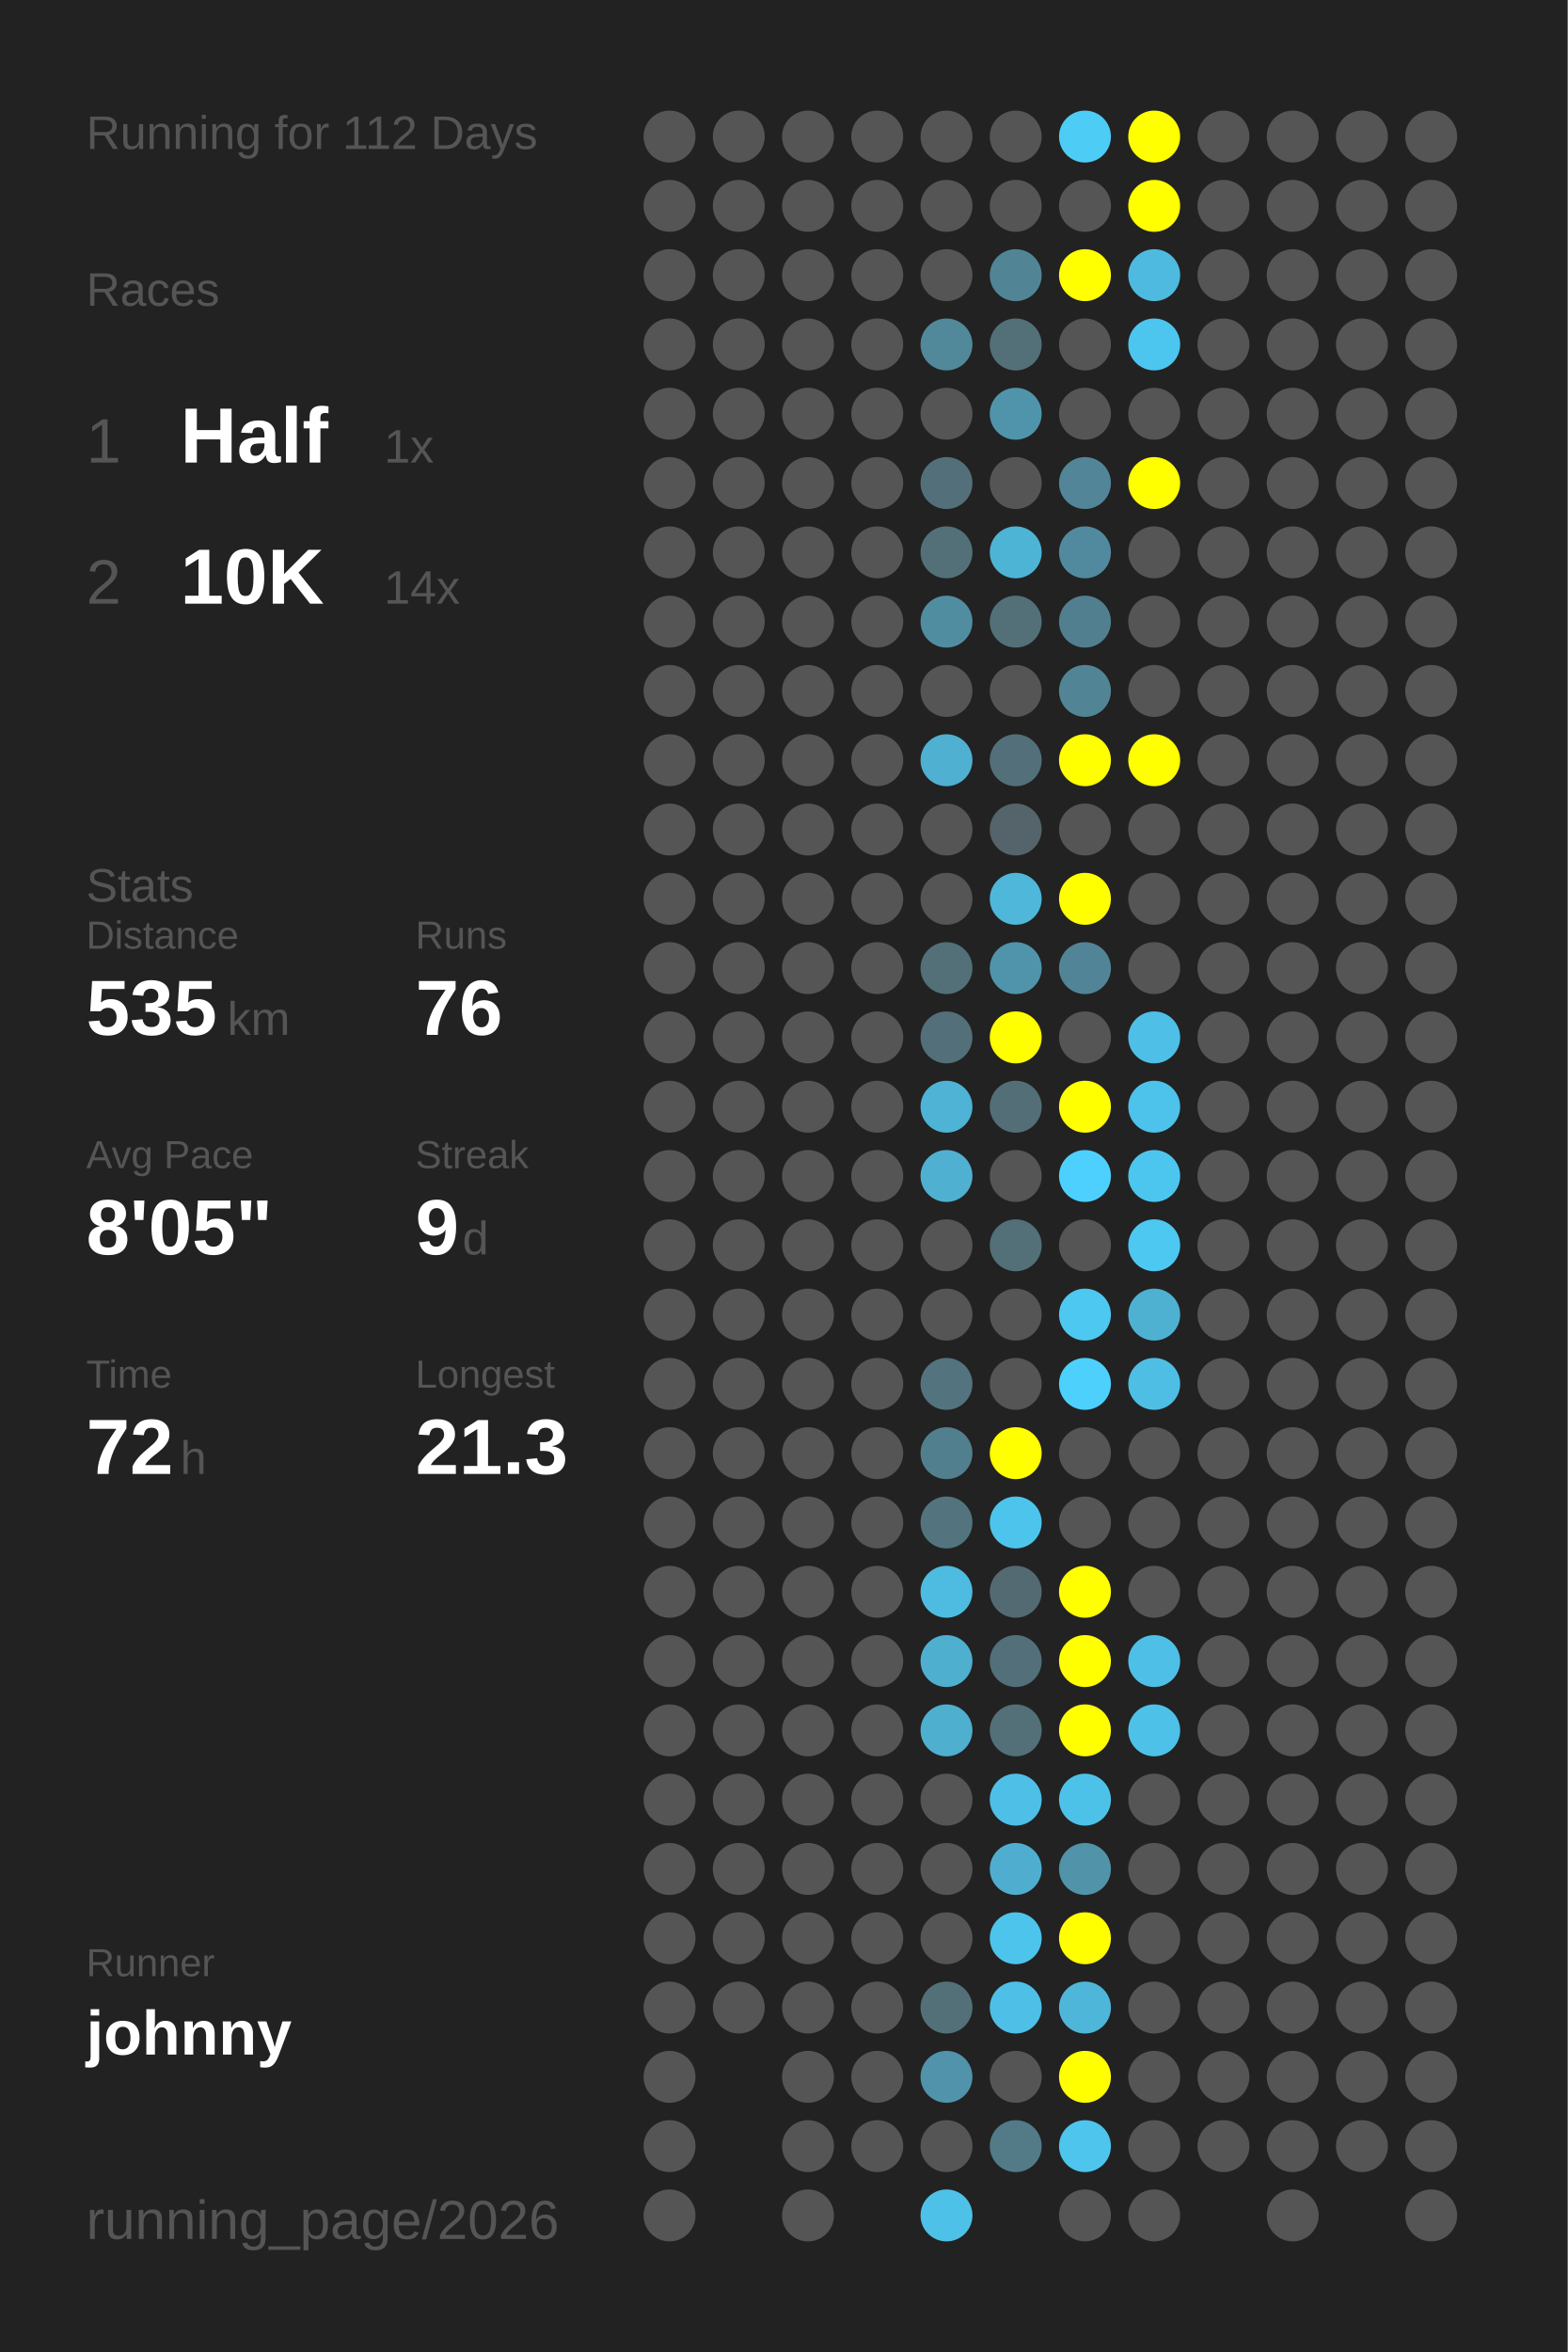
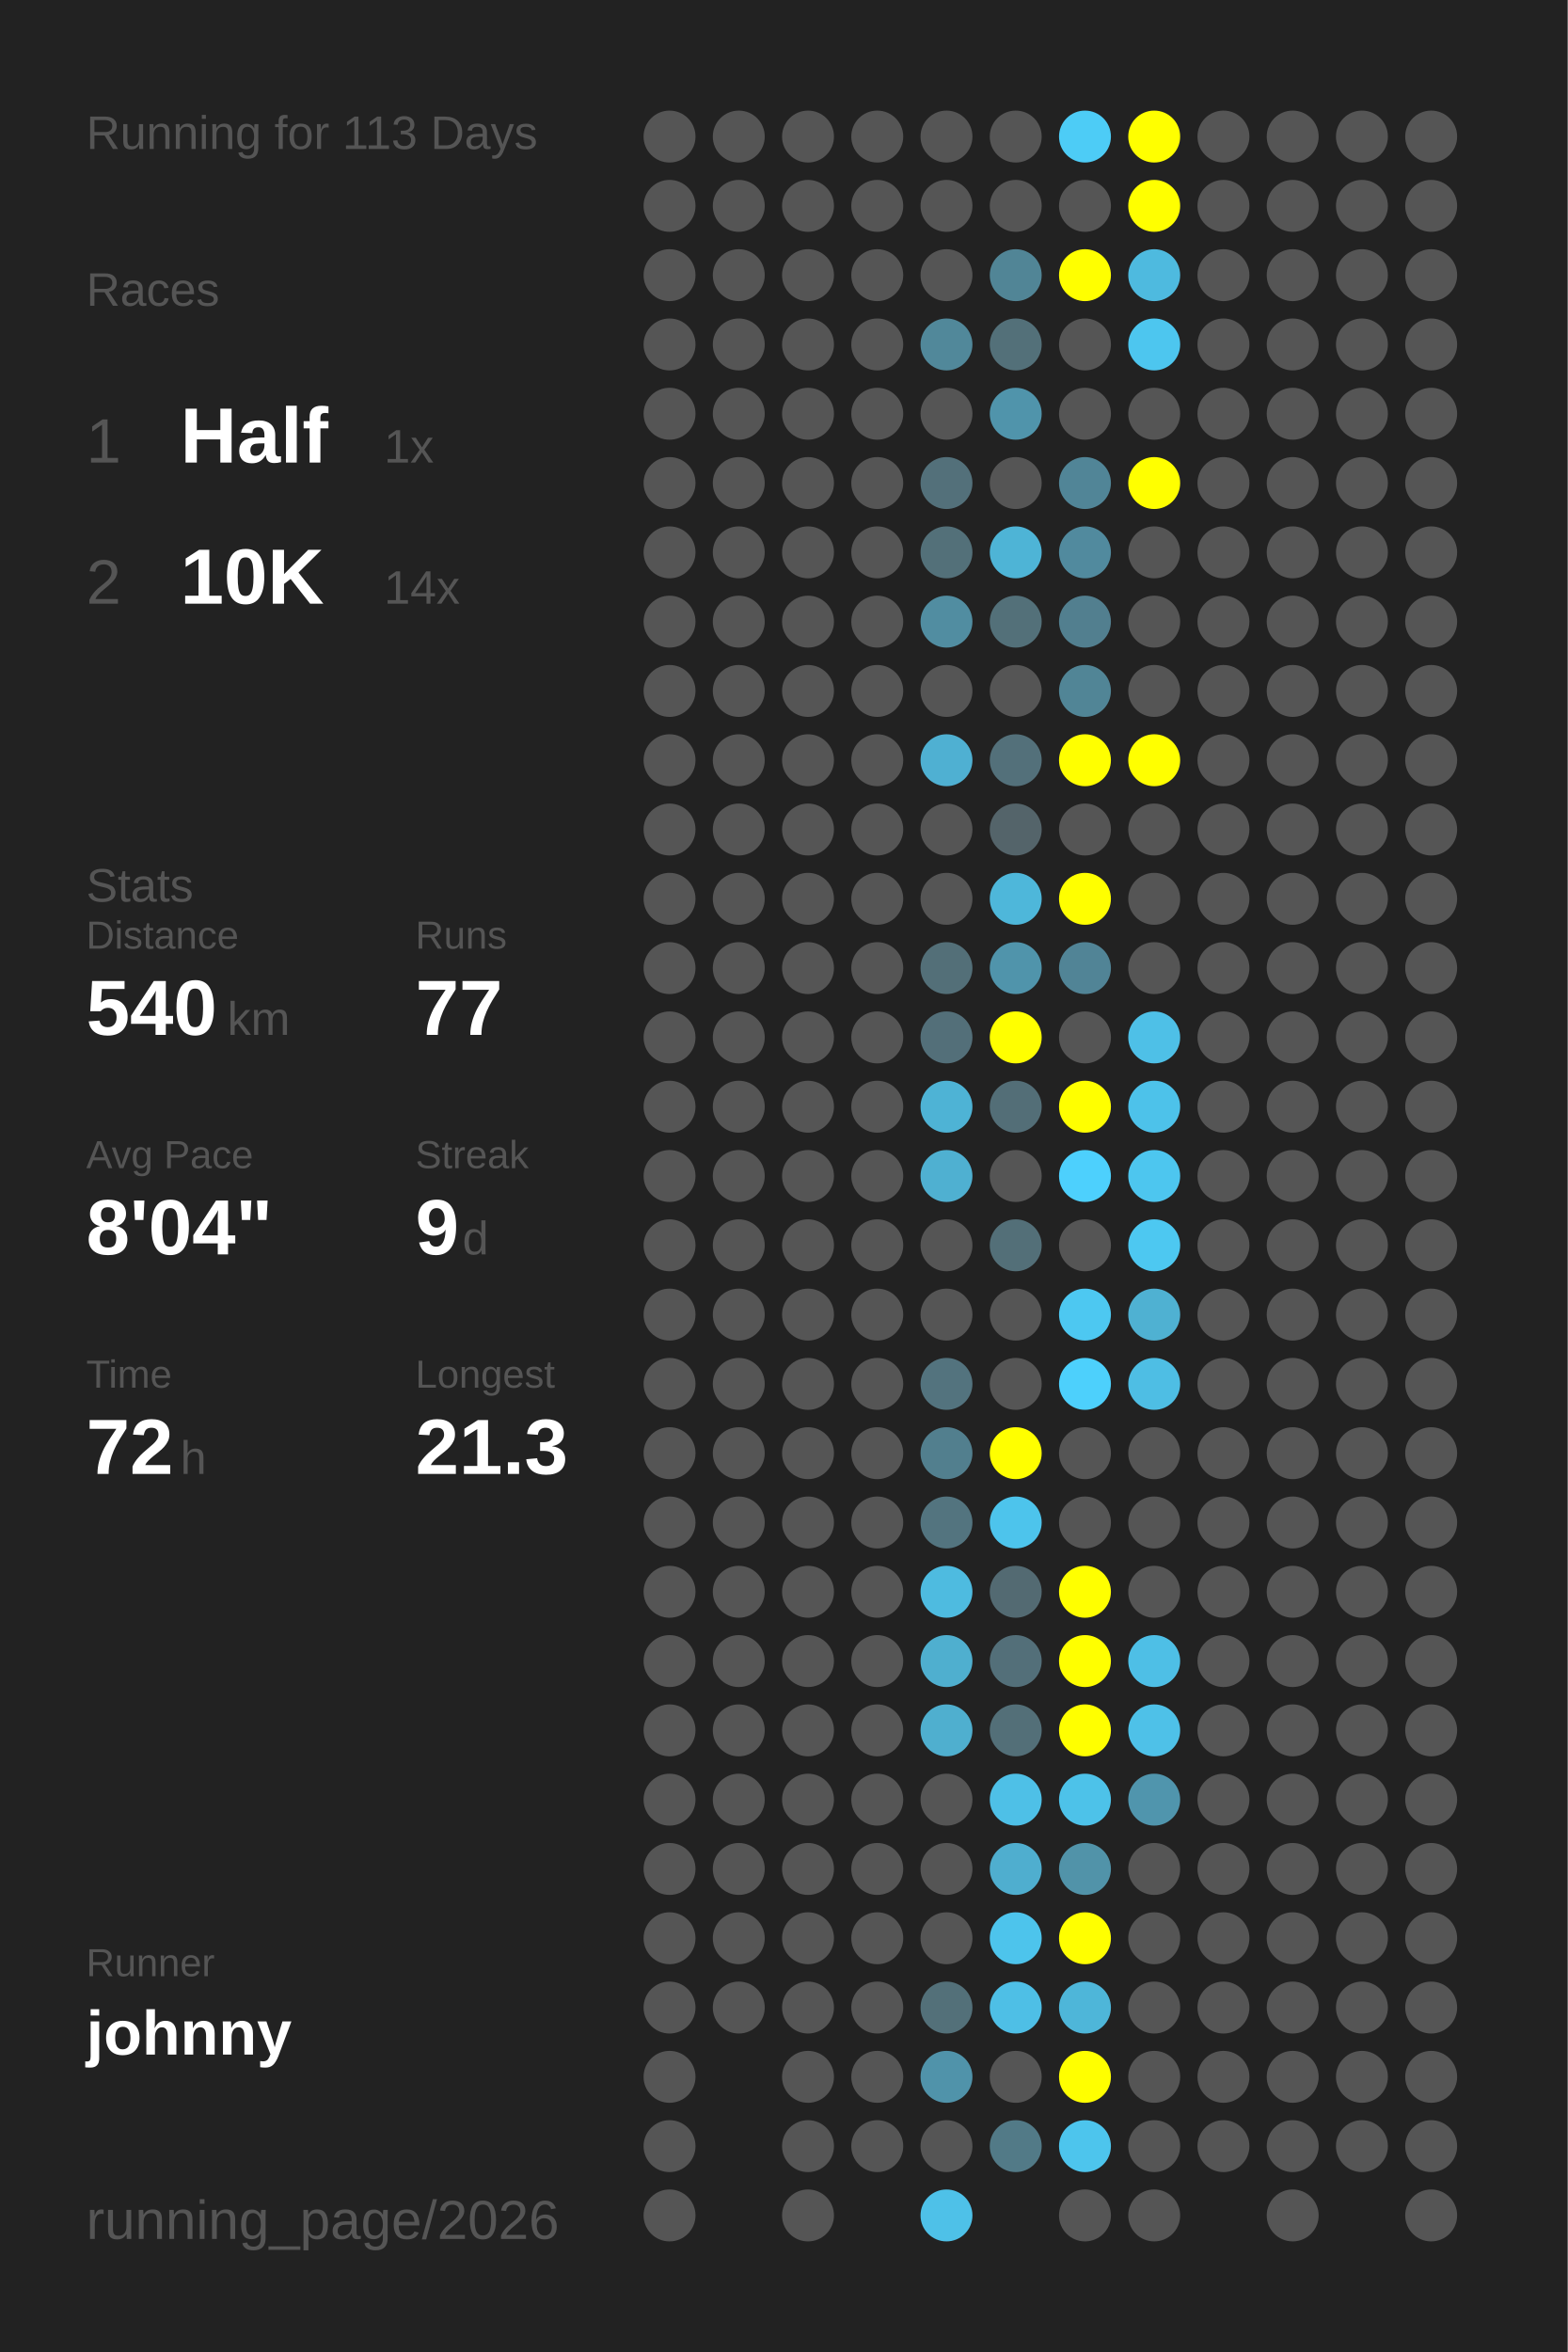
<svg xmlns="http://www.w3.org/2000/svg" baseProfile="full" height="300mm" version="1.1" viewBox="0,0,200,300" width="200mm">
  <defs />
  <rect fill="#222222" height="300" width="200" x="0" y="0" />
-   <text fill="#555555" style="font-size:6px; font-family:Arial;" x="11" y="19">Running for 112 Days</text>
+   <text fill="#555555" style="font-size:6px; font-family:Arial;" x="11" y="19">Running for 113 Days</text>
  <text fill="#555555" style="font-size:6px; font-family:Arial;" x="11" y="39">Races</text>
  <text fill="#555555" style="font-size:8px; font-family:Arial;" x="11" y="59">1</text>
  <text fill="#FFFFFF" style="font-size:10px; font-family:Arial; font-weight:bold;" x="23" y="59">Half</text>
  <text fill="#555555" style="font-size:6px; font-family:Arial;" x="49" y="59">1x</text>
  <text fill="#555555" style="font-size:8px; font-family:Arial;" x="11" y="77">2</text>
  <text fill="#FFFFFF" style="font-size:10px; font-family:Arial; font-weight:bold;" x="23" y="77">10K</text>
  <text fill="#555555" style="font-size:6px; font-family:Arial;" x="49" y="77">14x</text>
  <text fill="#555555" style="font-size:6px; font-family:Arial;" x="11" y="115">Stats</text>
  <text fill="#555555" style="font-size:5px; font-family:Arial;" x="11" y="121">Distance</text>
-   <text fill="#FFFFFF" style="font-size:10px; font-family:Arial; font-weight:bold;" x="11" y="132">535</text>
+   <text fill="#FFFFFF" style="font-size:10px; font-family:Arial; font-weight:bold;" x="11" y="132">540</text>
  <text fill="#555555" style="font-size:6px; font-family:Arial;" x="29" y="132">km</text>
  <text fill="#555555" style="font-size:5px; font-family:Arial;" x="53" y="121">Runs</text>
-   <text fill="#FFFFFF" style="font-size:10px; font-family:Arial; font-weight:bold;" x="53" y="132">76</text>
+   <text fill="#FFFFFF" style="font-size:10px; font-family:Arial; font-weight:bold;" x="53" y="132">77</text>
  <text fill="#555555" style="font-size:5px; font-family:Arial;" x="11" y="149">Avg Pace</text>
-   <text fill="#FFFFFF" style="font-size:10px; font-family:Arial; font-weight:bold;" x="11" y="160">8'05"</text>
+   <text fill="#FFFFFF" style="font-size:10px; font-family:Arial; font-weight:bold;" x="11" y="160">8'04"</text>
  <text fill="#555555" style="font-size:5px; font-family:Arial;" x="53" y="149">Streak</text>
  <text fill="#FFFFFF" style="font-size:10px; font-family:Arial; font-weight:bold;" x="53" y="160">9</text>
  <text fill="#555555" style="font-size:6px; font-family:Arial;" x="59" y="160">d</text>
  <text fill="#555555" style="font-size:5px; font-family:Arial;" x="11" y="177">Time</text>
  <text fill="#FFFFFF" style="font-size:10px; font-family:Arial; font-weight:bold;" x="11" y="188">72</text>
  <text fill="#555555" style="font-size:6px; font-family:Arial;" x="23" y="188">h</text>
  <text fill="#555555" style="font-size:5px; font-family:Arial;" x="53" y="177">Longest</text>
  <text fill="#FFFFFF" style="font-size:10px; font-family:Arial; font-weight:bold;" x="53" y="188">21.3</text>
  <text fill="#555555" style="font-size:5px; font-family:Arial;" x="11" y="252.065">Runner</text>
  <text fill="#FFFFFF" style="font-size:8px; font-family:Arial; font-weight:bold;" x="11" y="262.065">johnny</text>
  <text fill="#555555" style="font-size:7px; font-family:Arial;" x="11" y="285.581">running_page/2026</text>
  <circle cx="85.417" cy="17.419" fill="#555555" r="3.312" />
  <circle cx="85.417" cy="26.258" fill="#555555" r="3.312" />
  <circle cx="85.417" cy="35.097" fill="#555555" r="3.312" />
  <circle cx="85.417" cy="43.935" fill="#555555" r="3.312" />
  <circle cx="85.417" cy="52.774" fill="#555555" r="3.312" />
  <circle cx="85.417" cy="61.613" fill="#555555" r="3.312" />
  <circle cx="85.417" cy="70.452" fill="#555555" r="3.312" />
  <circle cx="85.417" cy="79.29" fill="#555555" r="3.312" />
  <circle cx="85.417" cy="88.129" fill="#555555" r="3.312" />
  <circle cx="85.417" cy="96.968" fill="#555555" r="3.312" />
  <circle cx="85.417" cy="105.806" fill="#555555" r="3.312" />
  <circle cx="85.417" cy="114.645" fill="#555555" r="3.312" />
  <circle cx="85.417" cy="123.484" fill="#555555" r="3.312" />
  <circle cx="85.417" cy="132.323" fill="#555555" r="3.312" />
  <circle cx="85.417" cy="141.161" fill="#555555" r="3.312" />
  <circle cx="85.417" cy="150" fill="#555555" r="3.312" />
  <circle cx="85.417" cy="158.839" fill="#555555" r="3.312" />
  <circle cx="85.417" cy="167.677" fill="#555555" r="3.312" />
  <circle cx="85.417" cy="176.516" fill="#555555" r="3.312" />
  <circle cx="85.417" cy="185.355" fill="#555555" r="3.312" />
  <circle cx="85.417" cy="194.194" fill="#555555" r="3.312" />
  <circle cx="85.417" cy="203.032" fill="#555555" r="3.312" />
  <circle cx="85.417" cy="211.871" fill="#555555" r="3.312" />
  <circle cx="85.417" cy="220.71" fill="#555555" r="3.312" />
  <circle cx="85.417" cy="229.548" fill="#555555" r="3.312" />
  <circle cx="85.417" cy="238.387" fill="#555555" r="3.312" />
  <circle cx="85.417" cy="247.226" fill="#555555" r="3.312" />
  <circle cx="85.417" cy="256.065" fill="#555555" r="3.312" />
  <circle cx="85.417" cy="264.903" fill="#555555" r="3.312" />
  <circle cx="85.417" cy="273.742" fill="#555555" r="3.312" />
  <circle cx="85.417" cy="282.581" fill="#555555" r="3.312" />
  <circle cx="94.25" cy="17.419" fill="#555555" r="3.312" />
  <circle cx="94.25" cy="26.258" fill="#555555" r="3.312" />
  <circle cx="94.25" cy="35.097" fill="#555555" r="3.312" />
  <circle cx="94.25" cy="43.935" fill="#555555" r="3.312" />
  <circle cx="94.25" cy="52.774" fill="#555555" r="3.312" />
  <circle cx="94.25" cy="61.613" fill="#555555" r="3.312" />
  <circle cx="94.25" cy="70.452" fill="#555555" r="3.312" />
  <circle cx="94.25" cy="79.29" fill="#555555" r="3.312" />
  <circle cx="94.25" cy="88.129" fill="#555555" r="3.312" />
  <circle cx="94.25" cy="96.968" fill="#555555" r="3.312" />
  <circle cx="94.25" cy="105.806" fill="#555555" r="3.312" />
  <circle cx="94.25" cy="114.645" fill="#555555" r="3.312" />
  <circle cx="94.25" cy="123.484" fill="#555555" r="3.312" />
  <circle cx="94.25" cy="132.323" fill="#555555" r="3.312" />
  <circle cx="94.25" cy="141.161" fill="#555555" r="3.312" />
  <circle cx="94.25" cy="150" fill="#555555" r="3.312" />
  <circle cx="94.25" cy="158.839" fill="#555555" r="3.312" />
  <circle cx="94.25" cy="167.677" fill="#555555" r="3.312" />
  <circle cx="94.25" cy="176.516" fill="#555555" r="3.312" />
  <circle cx="94.25" cy="185.355" fill="#555555" r="3.312" />
  <circle cx="94.25" cy="194.194" fill="#555555" r="3.312" />
  <circle cx="94.25" cy="203.032" fill="#555555" r="3.312" />
  <circle cx="94.25" cy="211.871" fill="#555555" r="3.312" />
  <circle cx="94.25" cy="220.71" fill="#555555" r="3.312" />
  <circle cx="94.25" cy="229.548" fill="#555555" r="3.312" />
  <circle cx="94.25" cy="238.387" fill="#555555" r="3.312" />
  <circle cx="94.25" cy="247.226" fill="#555555" r="3.312" />
  <circle cx="94.25" cy="256.065" fill="#555555" r="3.312" />
  <circle cx="103.083" cy="17.419" fill="#555555" r="3.312" />
  <circle cx="103.083" cy="26.258" fill="#555555" r="3.312" />
  <circle cx="103.083" cy="35.097" fill="#555555" r="3.312" />
  <circle cx="103.083" cy="43.935" fill="#555555" r="3.312" />
  <circle cx="103.083" cy="52.774" fill="#555555" r="3.312" />
  <circle cx="103.083" cy="61.613" fill="#555555" r="3.312" />
  <circle cx="103.083" cy="70.452" fill="#555555" r="3.312" />
  <circle cx="103.083" cy="79.29" fill="#555555" r="3.312" />
  <circle cx="103.083" cy="88.129" fill="#555555" r="3.312" />
  <circle cx="103.083" cy="96.968" fill="#555555" r="3.312" />
  <circle cx="103.083" cy="105.806" fill="#555555" r="3.312" />
  <circle cx="103.083" cy="114.645" fill="#555555" r="3.312" />
  <circle cx="103.083" cy="123.484" fill="#555555" r="3.312" />
  <circle cx="103.083" cy="132.323" fill="#555555" r="3.312" />
  <circle cx="103.083" cy="141.161" fill="#555555" r="3.312" />
  <circle cx="103.083" cy="150" fill="#555555" r="3.312" />
  <circle cx="103.083" cy="158.839" fill="#555555" r="3.312" />
  <circle cx="103.083" cy="167.677" fill="#555555" r="3.312" />
  <circle cx="103.083" cy="176.516" fill="#555555" r="3.312" />
  <circle cx="103.083" cy="185.355" fill="#555555" r="3.312" />
  <circle cx="103.083" cy="194.194" fill="#555555" r="3.312" />
  <circle cx="103.083" cy="203.032" fill="#555555" r="3.312" />
  <circle cx="103.083" cy="211.871" fill="#555555" r="3.312" />
  <circle cx="103.083" cy="220.71" fill="#555555" r="3.312" />
  <circle cx="103.083" cy="229.548" fill="#555555" r="3.312" />
  <circle cx="103.083" cy="238.387" fill="#555555" r="3.312" />
  <circle cx="103.083" cy="247.226" fill="#555555" r="3.312" />
  <circle cx="103.083" cy="256.065" fill="#555555" r="3.312" />
  <circle cx="103.083" cy="264.903" fill="#555555" r="3.312" />
  <circle cx="103.083" cy="273.742" fill="#555555" r="3.312" />
  <circle cx="103.083" cy="282.581" fill="#555555" r="3.312" />
  <circle cx="111.917" cy="17.419" fill="#555555" r="3.312" />
  <circle cx="111.917" cy="26.258" fill="#555555" r="3.312" />
  <circle cx="111.917" cy="35.097" fill="#555555" r="3.312" />
  <circle cx="111.917" cy="43.935" fill="#555555" r="3.312" />
  <circle cx="111.917" cy="52.774" fill="#555555" r="3.312" />
  <circle cx="111.917" cy="61.613" fill="#555555" r="3.312" />
  <circle cx="111.917" cy="70.452" fill="#555555" r="3.312" />
  <circle cx="111.917" cy="79.29" fill="#555555" r="3.312" />
  <circle cx="111.917" cy="88.129" fill="#555555" r="3.312" />
  <circle cx="111.917" cy="96.968" fill="#555555" r="3.312" />
  <circle cx="111.917" cy="105.806" fill="#555555" r="3.312" />
  <circle cx="111.917" cy="114.645" fill="#555555" r="3.312" />
  <circle cx="111.917" cy="123.484" fill="#555555" r="3.312" />
  <circle cx="111.917" cy="132.323" fill="#555555" r="3.312" />
  <circle cx="111.917" cy="141.161" fill="#555555" r="3.312" />
  <circle cx="111.917" cy="150" fill="#555555" r="3.312" />
  <circle cx="111.917" cy="158.839" fill="#555555" r="3.312" />
  <circle cx="111.917" cy="167.677" fill="#555555" r="3.312" />
  <circle cx="111.917" cy="176.516" fill="#555555" r="3.312" />
  <circle cx="111.917" cy="185.355" fill="#555555" r="3.312" />
  <circle cx="111.917" cy="194.194" fill="#555555" r="3.312" />
  <circle cx="111.917" cy="203.032" fill="#555555" r="3.312" />
  <circle cx="111.917" cy="211.871" fill="#555555" r="3.312" />
  <circle cx="111.917" cy="220.71" fill="#555555" r="3.312" />
  <circle cx="111.917" cy="229.548" fill="#555555" r="3.312" />
  <circle cx="111.917" cy="238.387" fill="#555555" r="3.312" />
  <circle cx="111.917" cy="247.226" fill="#555555" r="3.312" />
  <circle cx="111.917" cy="256.065" fill="#555555" r="3.312" />
  <circle cx="111.917" cy="264.903" fill="#555555" r="3.312" />
  <circle cx="111.917" cy="273.742" fill="#555555" r="3.312" />
  <circle cx="120.75" cy="17.419" fill="#555555" r="3.312" />
  <circle cx="120.75" cy="26.258" fill="#555555" r="3.312" />
  <circle cx="120.75" cy="35.097" fill="#555555" r="3.312" />
  <circle cx="120.75" cy="43.935" fill="#51889a" r="3.312" />
  <circle cx="120.75" cy="52.774" fill="#555555" r="3.312" />
  <circle cx="120.75" cy="61.613" fill="#53707a" r="3.312" />
  <circle cx="120.75" cy="70.452" fill="#537079" r="3.312" />
  <circle cx="120.75" cy="79.29" fill="#518da1" r="3.312" />
  <circle cx="120.75" cy="88.129" fill="#555555" r="3.312" />
  <circle cx="120.75" cy="96.968" fill="#4fb0d2" r="3.312" />
  <circle cx="120.75" cy="105.806" fill="#555555" r="3.312" />
  <circle cx="120.75" cy="114.645" fill="#555555" r="3.312" />
  <circle cx="120.75" cy="123.484" fill="#536f78" r="3.312" />
  <circle cx="120.75" cy="132.323" fill="#536f79" r="3.312" />
  <circle cx="120.75" cy="141.161" fill="#4eb3d5" r="3.312" />
  <circle cx="120.75" cy="150" fill="#4fb0d1" r="3.312" />
  <circle cx="120.75" cy="158.839" fill="#555555" r="3.312" />
  <circle cx="120.75" cy="167.677" fill="#555555" r="3.312" />
  <circle cx="120.75" cy="176.516" fill="#53737e" r="3.312" />
  <circle cx="120.75" cy="185.355" fill="#527f8e" r="3.312" />
  <circle cx="120.75" cy="194.194" fill="#53747f" r="3.312" />
  <circle cx="120.75" cy="203.032" fill="#4ebbe0" r="3.312" />
  <circle cx="120.75" cy="211.871" fill="#4fafcf" r="3.312" />
  <circle cx="120.75" cy="220.71" fill="#4fafcf" r="3.312" />
  <circle cx="120.75" cy="229.548" fill="#555555" r="3.312" />
  <circle cx="120.75" cy="238.387" fill="#555555" r="3.312" />
  <circle cx="120.75" cy="247.226" fill="#555555" r="3.312" />
  <circle cx="120.75" cy="256.065" fill="#537079" r="3.312" />
  <circle cx="120.75" cy="264.903" fill="#5093aa" r="3.312" />
  <circle cx="120.75" cy="273.742" fill="#555555" r="3.312" />
  <circle cx="120.75" cy="282.581" fill="#4ec1e8" r="3.312" />
  <circle cx="129.583" cy="17.419" fill="#555555" r="3.312" />
  <circle cx="129.583" cy="26.258" fill="#555555" r="3.312" />
  <circle cx="129.583" cy="35.097" fill="#518596" r="3.312" />
  <circle cx="129.583" cy="43.935" fill="#537079" r="3.312" />
  <circle cx="129.583" cy="52.774" fill="#5094ab" r="3.312" />
  <circle cx="129.583" cy="61.613" fill="#555555" r="3.312" />
  <circle cx="129.583" cy="70.452" fill="#4eb4d6" r="3.312" />
  <circle cx="129.583" cy="79.29" fill="#537079" r="3.312" />
  <circle cx="129.583" cy="88.129" fill="#555555" r="3.312" />
  <circle cx="129.583" cy="96.968" fill="#53707a" r="3.312" />
  <circle cx="129.583" cy="105.806" fill="#54646a" r="3.312" />
  <circle cx="129.583" cy="114.645" fill="#4eb7da" r="3.312" />
  <circle cx="129.583" cy="123.484" fill="#5094ab" r="3.312" />
  <circle cx="129.583" cy="132.323" fill="#FFFF00" r="3.312" />
  <circle cx="129.583" cy="141.161" fill="#536e77" r="3.312" />
  <circle cx="129.583" cy="150" fill="#555555" r="3.312" />
  <circle cx="129.583" cy="158.839" fill="#536f78" r="3.312" />
  <circle cx="129.583" cy="167.677" fill="#555555" r="3.312" />
  <circle cx="129.583" cy="176.516" fill="#555555" r="3.312" />
  <circle cx="129.583" cy="185.355" fill="#FFFF00" r="3.312" />
  <circle cx="129.583" cy="194.194" fill="#4dc4ec" r="3.312" />
  <circle cx="129.583" cy="203.032" fill="#536a72" r="3.312" />
  <circle cx="129.583" cy="211.871" fill="#536f79" r="3.312" />
  <circle cx="129.583" cy="220.71" fill="#536f78" r="3.312" />
  <circle cx="129.583" cy="229.548" fill="#4ec0e7" r="3.312" />
  <circle cx="129.583" cy="238.387" fill="#4faecf" r="3.312" />
  <circle cx="129.583" cy="247.226" fill="#4dc4ec" r="3.312" />
  <circle cx="129.583" cy="256.065" fill="#4ebfe6" r="3.312" />
  <circle cx="129.583" cy="264.903" fill="#555555" r="3.312" />
  <circle cx="129.583" cy="273.742" fill="#527a87" r="3.312" />
  <circle cx="138.417" cy="17.419" fill="#4dccf6" r="3.312" />
  <circle cx="138.417" cy="26.258" fill="#555555" r="3.312" />
  <circle cx="138.417" cy="35.097" fill="#FFFF00" r="3.312" />
  <circle cx="138.417" cy="43.935" fill="#555555" r="3.312" />
  <circle cx="138.417" cy="52.774" fill="#555555" r="3.312" />
  <circle cx="138.417" cy="61.613" fill="#518597" r="3.312" />
  <circle cx="138.417" cy="70.452" fill="#518a9e" r="3.312" />
  <circle cx="138.417" cy="79.29" fill="#527f8f" r="3.312" />
  <circle cx="138.417" cy="88.129" fill="#518596" r="3.312" />
  <circle cx="138.417" cy="96.968" fill="#FFFF00" r="3.312" />
  <circle cx="138.417" cy="105.806" fill="#555555" r="3.312" />
  <circle cx="138.417" cy="114.645" fill="#FFFF00" r="3.312" />
  <circle cx="138.417" cy="123.484" fill="#518496" r="3.312" />
  <circle cx="138.417" cy="132.323" fill="#555555" r="3.312" />
  <circle cx="138.417" cy="141.161" fill="#FFFF00" r="3.312" />
  <circle cx="138.417" cy="150" fill="#4dd0fd" r="3.312" />
  <circle cx="138.417" cy="158.839" fill="#555555" r="3.312" />
  <circle cx="138.417" cy="167.677" fill="#4dc8f1" r="3.312" />
  <circle cx="138.417" cy="176.516" fill="#4dd0fc" r="3.312" />
  <circle cx="138.417" cy="185.355" fill="#555555" r="3.312" />
  <circle cx="138.417" cy="194.194" fill="#555555" r="3.312" />
  <circle cx="138.417" cy="203.032" fill="#FFFF00" r="3.312" />
  <circle cx="138.417" cy="211.871" fill="#FFFF00" r="3.312" />
  <circle cx="138.417" cy="220.71" fill="#FFFF00" r="3.312" />
  <circle cx="138.417" cy="229.548" fill="#4dc2e9" r="3.312" />
  <circle cx="138.417" cy="238.387" fill="#5193a9" r="3.312" />
  <circle cx="138.417" cy="247.226" fill="#FFFF00" r="3.312" />
  <circle cx="138.417" cy="256.065" fill="#4eb6d9" r="3.312" />
  <circle cx="138.417" cy="264.903" fill="#FFFF00" r="3.312" />
  <circle cx="138.417" cy="273.742" fill="#4dc5ed" r="3.312" />
  <circle cx="138.417" cy="282.581" fill="#555555" r="3.312" />
  <circle cx="147.25" cy="17.419" fill="#FFFF00" r="3.312" />
  <circle cx="147.25" cy="26.258" fill="#FFFF00" r="3.312" />
  <circle cx="147.25" cy="35.097" fill="#4ebadf" r="3.312" />
  <circle cx="147.25" cy="43.935" fill="#4dc6ef" r="3.312" />
  <circle cx="147.25" cy="52.774" fill="#555555" r="3.312" />
  <circle cx="147.25" cy="61.613" fill="#FFFF00" r="3.312" />
  <circle cx="147.25" cy="70.452" fill="#555555" r="3.312" />
  <circle cx="147.25" cy="79.29" fill="#555555" r="3.312" />
  <circle cx="147.25" cy="88.129" fill="#555555" r="3.312" />
  <circle cx="147.25" cy="96.968" fill="#FFFF00" r="3.312" />
  <circle cx="147.25" cy="105.806" fill="#555555" r="3.312" />
  <circle cx="147.25" cy="114.645" fill="#555555" r="3.312" />
  <circle cx="147.25" cy="123.484" fill="#555555" r="3.312" />
  <circle cx="147.25" cy="132.323" fill="#4ec0e7" r="3.312" />
  <circle cx="147.25" cy="141.161" fill="#4dc2ea" r="3.312" />
  <circle cx="147.25" cy="150" fill="#4dc6ef" r="3.312" />
  <circle cx="147.25" cy="158.839" fill="#4dc8f1" r="3.312" />
  <circle cx="147.25" cy="167.677" fill="#4fb1d2" r="3.312" />
  <circle cx="147.25" cy="176.516" fill="#4ebee4" r="3.312" />
  <circle cx="147.25" cy="185.355" fill="#555555" r="3.312" />
  <circle cx="147.25" cy="194.194" fill="#555555" r="3.312" />
  <circle cx="147.25" cy="203.032" fill="#555555" r="3.312" />
  <circle cx="147.25" cy="211.871" fill="#4ebfe6" r="3.312" />
  <circle cx="147.25" cy="220.71" fill="#4ec1e8" r="3.312" />
-   <circle cx="147.25" cy="229.548" fill="#555555" r="3.312" />
+   <circle cx="147.25" cy="229.548" fill="#5095ad" r="3.312" />
  <circle cx="147.25" cy="238.387" fill="#555555" r="3.312" />
  <circle cx="147.25" cy="247.226" fill="#555555" r="3.312" />
  <circle cx="147.25" cy="256.065" fill="#555555" r="3.312" />
  <circle cx="147.25" cy="264.903" fill="#555555" r="3.312" />
  <circle cx="147.25" cy="273.742" fill="#555555" r="3.312" />
  <circle cx="147.25" cy="282.581" fill="#555555" r="3.312" />
  <circle cx="156.083" cy="17.419" fill="#555555" r="3.312" />
  <circle cx="156.083" cy="26.258" fill="#555555" r="3.312" />
  <circle cx="156.083" cy="35.097" fill="#555555" r="3.312" />
  <circle cx="156.083" cy="43.935" fill="#555555" r="3.312" />
  <circle cx="156.083" cy="52.774" fill="#555555" r="3.312" />
  <circle cx="156.083" cy="61.613" fill="#555555" r="3.312" />
  <circle cx="156.083" cy="70.452" fill="#555555" r="3.312" />
  <circle cx="156.083" cy="79.29" fill="#555555" r="3.312" />
  <circle cx="156.083" cy="88.129" fill="#555555" r="3.312" />
  <circle cx="156.083" cy="96.968" fill="#555555" r="3.312" />
  <circle cx="156.083" cy="105.806" fill="#555555" r="3.312" />
  <circle cx="156.083" cy="114.645" fill="#555555" r="3.312" />
  <circle cx="156.083" cy="123.484" fill="#555555" r="3.312" />
  <circle cx="156.083" cy="132.323" fill="#555555" r="3.312" />
  <circle cx="156.083" cy="141.161" fill="#555555" r="3.312" />
  <circle cx="156.083" cy="150" fill="#555555" r="3.312" />
  <circle cx="156.083" cy="158.839" fill="#555555" r="3.312" />
  <circle cx="156.083" cy="167.677" fill="#555555" r="3.312" />
  <circle cx="156.083" cy="176.516" fill="#555555" r="3.312" />
  <circle cx="156.083" cy="185.355" fill="#555555" r="3.312" />
  <circle cx="156.083" cy="194.194" fill="#555555" r="3.312" />
  <circle cx="156.083" cy="203.032" fill="#555555" r="3.312" />
  <circle cx="156.083" cy="211.871" fill="#555555" r="3.312" />
  <circle cx="156.083" cy="220.71" fill="#555555" r="3.312" />
  <circle cx="156.083" cy="229.548" fill="#555555" r="3.312" />
  <circle cx="156.083" cy="238.387" fill="#555555" r="3.312" />
  <circle cx="156.083" cy="247.226" fill="#555555" r="3.312" />
  <circle cx="156.083" cy="256.065" fill="#555555" r="3.312" />
  <circle cx="156.083" cy="264.903" fill="#555555" r="3.312" />
  <circle cx="156.083" cy="273.742" fill="#555555" r="3.312" />
  <circle cx="164.917" cy="17.419" fill="#555555" r="3.312" />
  <circle cx="164.917" cy="26.258" fill="#555555" r="3.312" />
  <circle cx="164.917" cy="35.097" fill="#555555" r="3.312" />
  <circle cx="164.917" cy="43.935" fill="#555555" r="3.312" />
  <circle cx="164.917" cy="52.774" fill="#555555" r="3.312" />
  <circle cx="164.917" cy="61.613" fill="#555555" r="3.312" />
  <circle cx="164.917" cy="70.452" fill="#555555" r="3.312" />
  <circle cx="164.917" cy="79.29" fill="#555555" r="3.312" />
  <circle cx="164.917" cy="88.129" fill="#555555" r="3.312" />
  <circle cx="164.917" cy="96.968" fill="#555555" r="3.312" />
  <circle cx="164.917" cy="105.806" fill="#555555" r="3.312" />
  <circle cx="164.917" cy="114.645" fill="#555555" r="3.312" />
  <circle cx="164.917" cy="123.484" fill="#555555" r="3.312" />
  <circle cx="164.917" cy="132.323" fill="#555555" r="3.312" />
  <circle cx="164.917" cy="141.161" fill="#555555" r="3.312" />
  <circle cx="164.917" cy="150" fill="#555555" r="3.312" />
  <circle cx="164.917" cy="158.839" fill="#555555" r="3.312" />
  <circle cx="164.917" cy="167.677" fill="#555555" r="3.312" />
  <circle cx="164.917" cy="176.516" fill="#555555" r="3.312" />
  <circle cx="164.917" cy="185.355" fill="#555555" r="3.312" />
  <circle cx="164.917" cy="194.194" fill="#555555" r="3.312" />
  <circle cx="164.917" cy="203.032" fill="#555555" r="3.312" />
  <circle cx="164.917" cy="211.871" fill="#555555" r="3.312" />
  <circle cx="164.917" cy="220.71" fill="#555555" r="3.312" />
  <circle cx="164.917" cy="229.548" fill="#555555" r="3.312" />
  <circle cx="164.917" cy="238.387" fill="#555555" r="3.312" />
  <circle cx="164.917" cy="247.226" fill="#555555" r="3.312" />
  <circle cx="164.917" cy="256.065" fill="#555555" r="3.312" />
  <circle cx="164.917" cy="264.903" fill="#555555" r="3.312" />
  <circle cx="164.917" cy="273.742" fill="#555555" r="3.312" />
  <circle cx="164.917" cy="282.581" fill="#555555" r="3.312" />
  <circle cx="173.75" cy="17.419" fill="#555555" r="3.312" />
  <circle cx="173.75" cy="26.258" fill="#555555" r="3.312" />
  <circle cx="173.75" cy="35.097" fill="#555555" r="3.312" />
  <circle cx="173.75" cy="43.935" fill="#555555" r="3.312" />
  <circle cx="173.75" cy="52.774" fill="#555555" r="3.312" />
  <circle cx="173.75" cy="61.613" fill="#555555" r="3.312" />
  <circle cx="173.75" cy="70.452" fill="#555555" r="3.312" />
  <circle cx="173.75" cy="79.29" fill="#555555" r="3.312" />
  <circle cx="173.75" cy="88.129" fill="#555555" r="3.312" />
  <circle cx="173.75" cy="96.968" fill="#555555" r="3.312" />
  <circle cx="173.75" cy="105.806" fill="#555555" r="3.312" />
  <circle cx="173.75" cy="114.645" fill="#555555" r="3.312" />
  <circle cx="173.75" cy="123.484" fill="#555555" r="3.312" />
  <circle cx="173.75" cy="132.323" fill="#555555" r="3.312" />
  <circle cx="173.75" cy="141.161" fill="#555555" r="3.312" />
  <circle cx="173.75" cy="150" fill="#555555" r="3.312" />
  <circle cx="173.75" cy="158.839" fill="#555555" r="3.312" />
  <circle cx="173.75" cy="167.677" fill="#555555" r="3.312" />
  <circle cx="173.75" cy="176.516" fill="#555555" r="3.312" />
  <circle cx="173.75" cy="185.355" fill="#555555" r="3.312" />
  <circle cx="173.75" cy="194.194" fill="#555555" r="3.312" />
  <circle cx="173.75" cy="203.032" fill="#555555" r="3.312" />
  <circle cx="173.75" cy="211.871" fill="#555555" r="3.312" />
  <circle cx="173.75" cy="220.71" fill="#555555" r="3.312" />
  <circle cx="173.75" cy="229.548" fill="#555555" r="3.312" />
  <circle cx="173.75" cy="238.387" fill="#555555" r="3.312" />
  <circle cx="173.75" cy="247.226" fill="#555555" r="3.312" />
  <circle cx="173.75" cy="256.065" fill="#555555" r="3.312" />
  <circle cx="173.75" cy="264.903" fill="#555555" r="3.312" />
  <circle cx="173.75" cy="273.742" fill="#555555" r="3.312" />
  <circle cx="182.583" cy="17.419" fill="#555555" r="3.312" />
  <circle cx="182.583" cy="26.258" fill="#555555" r="3.312" />
  <circle cx="182.583" cy="35.097" fill="#555555" r="3.312" />
  <circle cx="182.583" cy="43.935" fill="#555555" r="3.312" />
  <circle cx="182.583" cy="52.774" fill="#555555" r="3.312" />
  <circle cx="182.583" cy="61.613" fill="#555555" r="3.312" />
  <circle cx="182.583" cy="70.452" fill="#555555" r="3.312" />
  <circle cx="182.583" cy="79.29" fill="#555555" r="3.312" />
  <circle cx="182.583" cy="88.129" fill="#555555" r="3.312" />
  <circle cx="182.583" cy="96.968" fill="#555555" r="3.312" />
  <circle cx="182.583" cy="105.806" fill="#555555" r="3.312" />
  <circle cx="182.583" cy="114.645" fill="#555555" r="3.312" />
  <circle cx="182.583" cy="123.484" fill="#555555" r="3.312" />
  <circle cx="182.583" cy="132.323" fill="#555555" r="3.312" />
  <circle cx="182.583" cy="141.161" fill="#555555" r="3.312" />
  <circle cx="182.583" cy="150" fill="#555555" r="3.312" />
  <circle cx="182.583" cy="158.839" fill="#555555" r="3.312" />
  <circle cx="182.583" cy="167.677" fill="#555555" r="3.312" />
  <circle cx="182.583" cy="176.516" fill="#555555" r="3.312" />
  <circle cx="182.583" cy="185.355" fill="#555555" r="3.312" />
  <circle cx="182.583" cy="194.194" fill="#555555" r="3.312" />
  <circle cx="182.583" cy="203.032" fill="#555555" r="3.312" />
  <circle cx="182.583" cy="211.871" fill="#555555" r="3.312" />
  <circle cx="182.583" cy="220.71" fill="#555555" r="3.312" />
  <circle cx="182.583" cy="229.548" fill="#555555" r="3.312" />
  <circle cx="182.583" cy="238.387" fill="#555555" r="3.312" />
  <circle cx="182.583" cy="247.226" fill="#555555" r="3.312" />
  <circle cx="182.583" cy="256.065" fill="#555555" r="3.312" />
  <circle cx="182.583" cy="264.903" fill="#555555" r="3.312" />
  <circle cx="182.583" cy="273.742" fill="#555555" r="3.312" />
  <circle cx="182.583" cy="282.581" fill="#555555" r="3.312" />
</svg>
